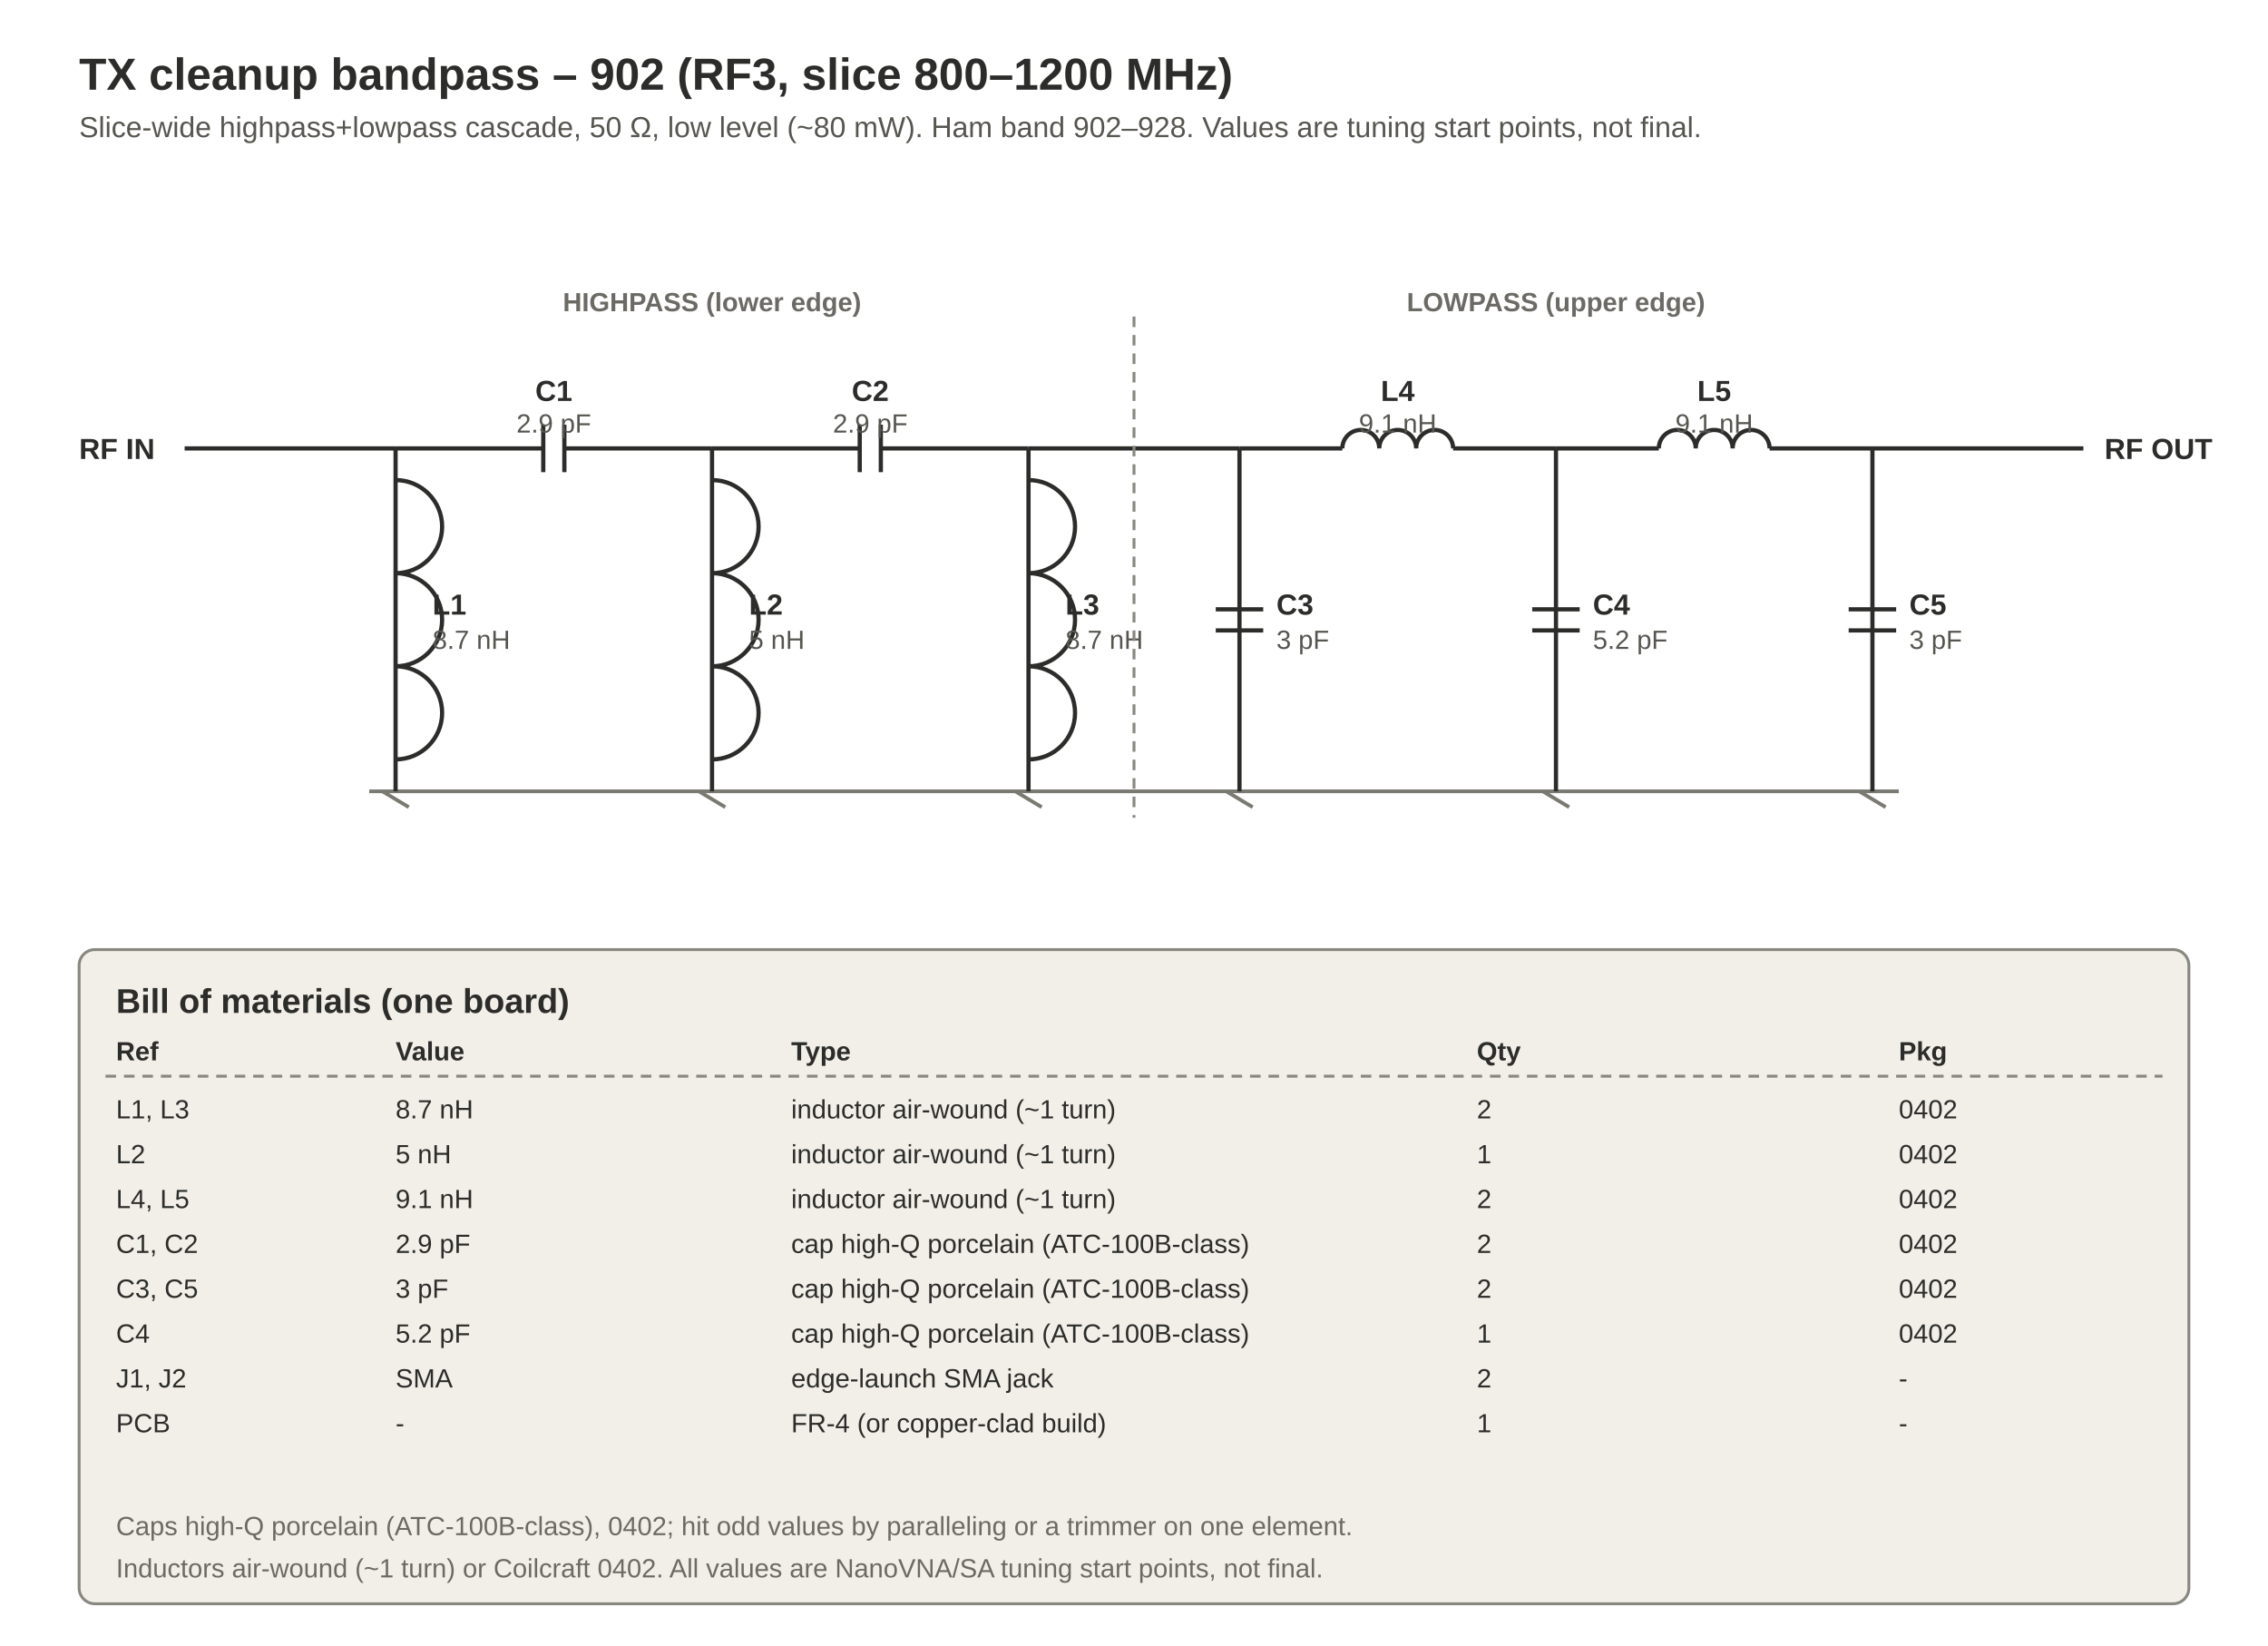
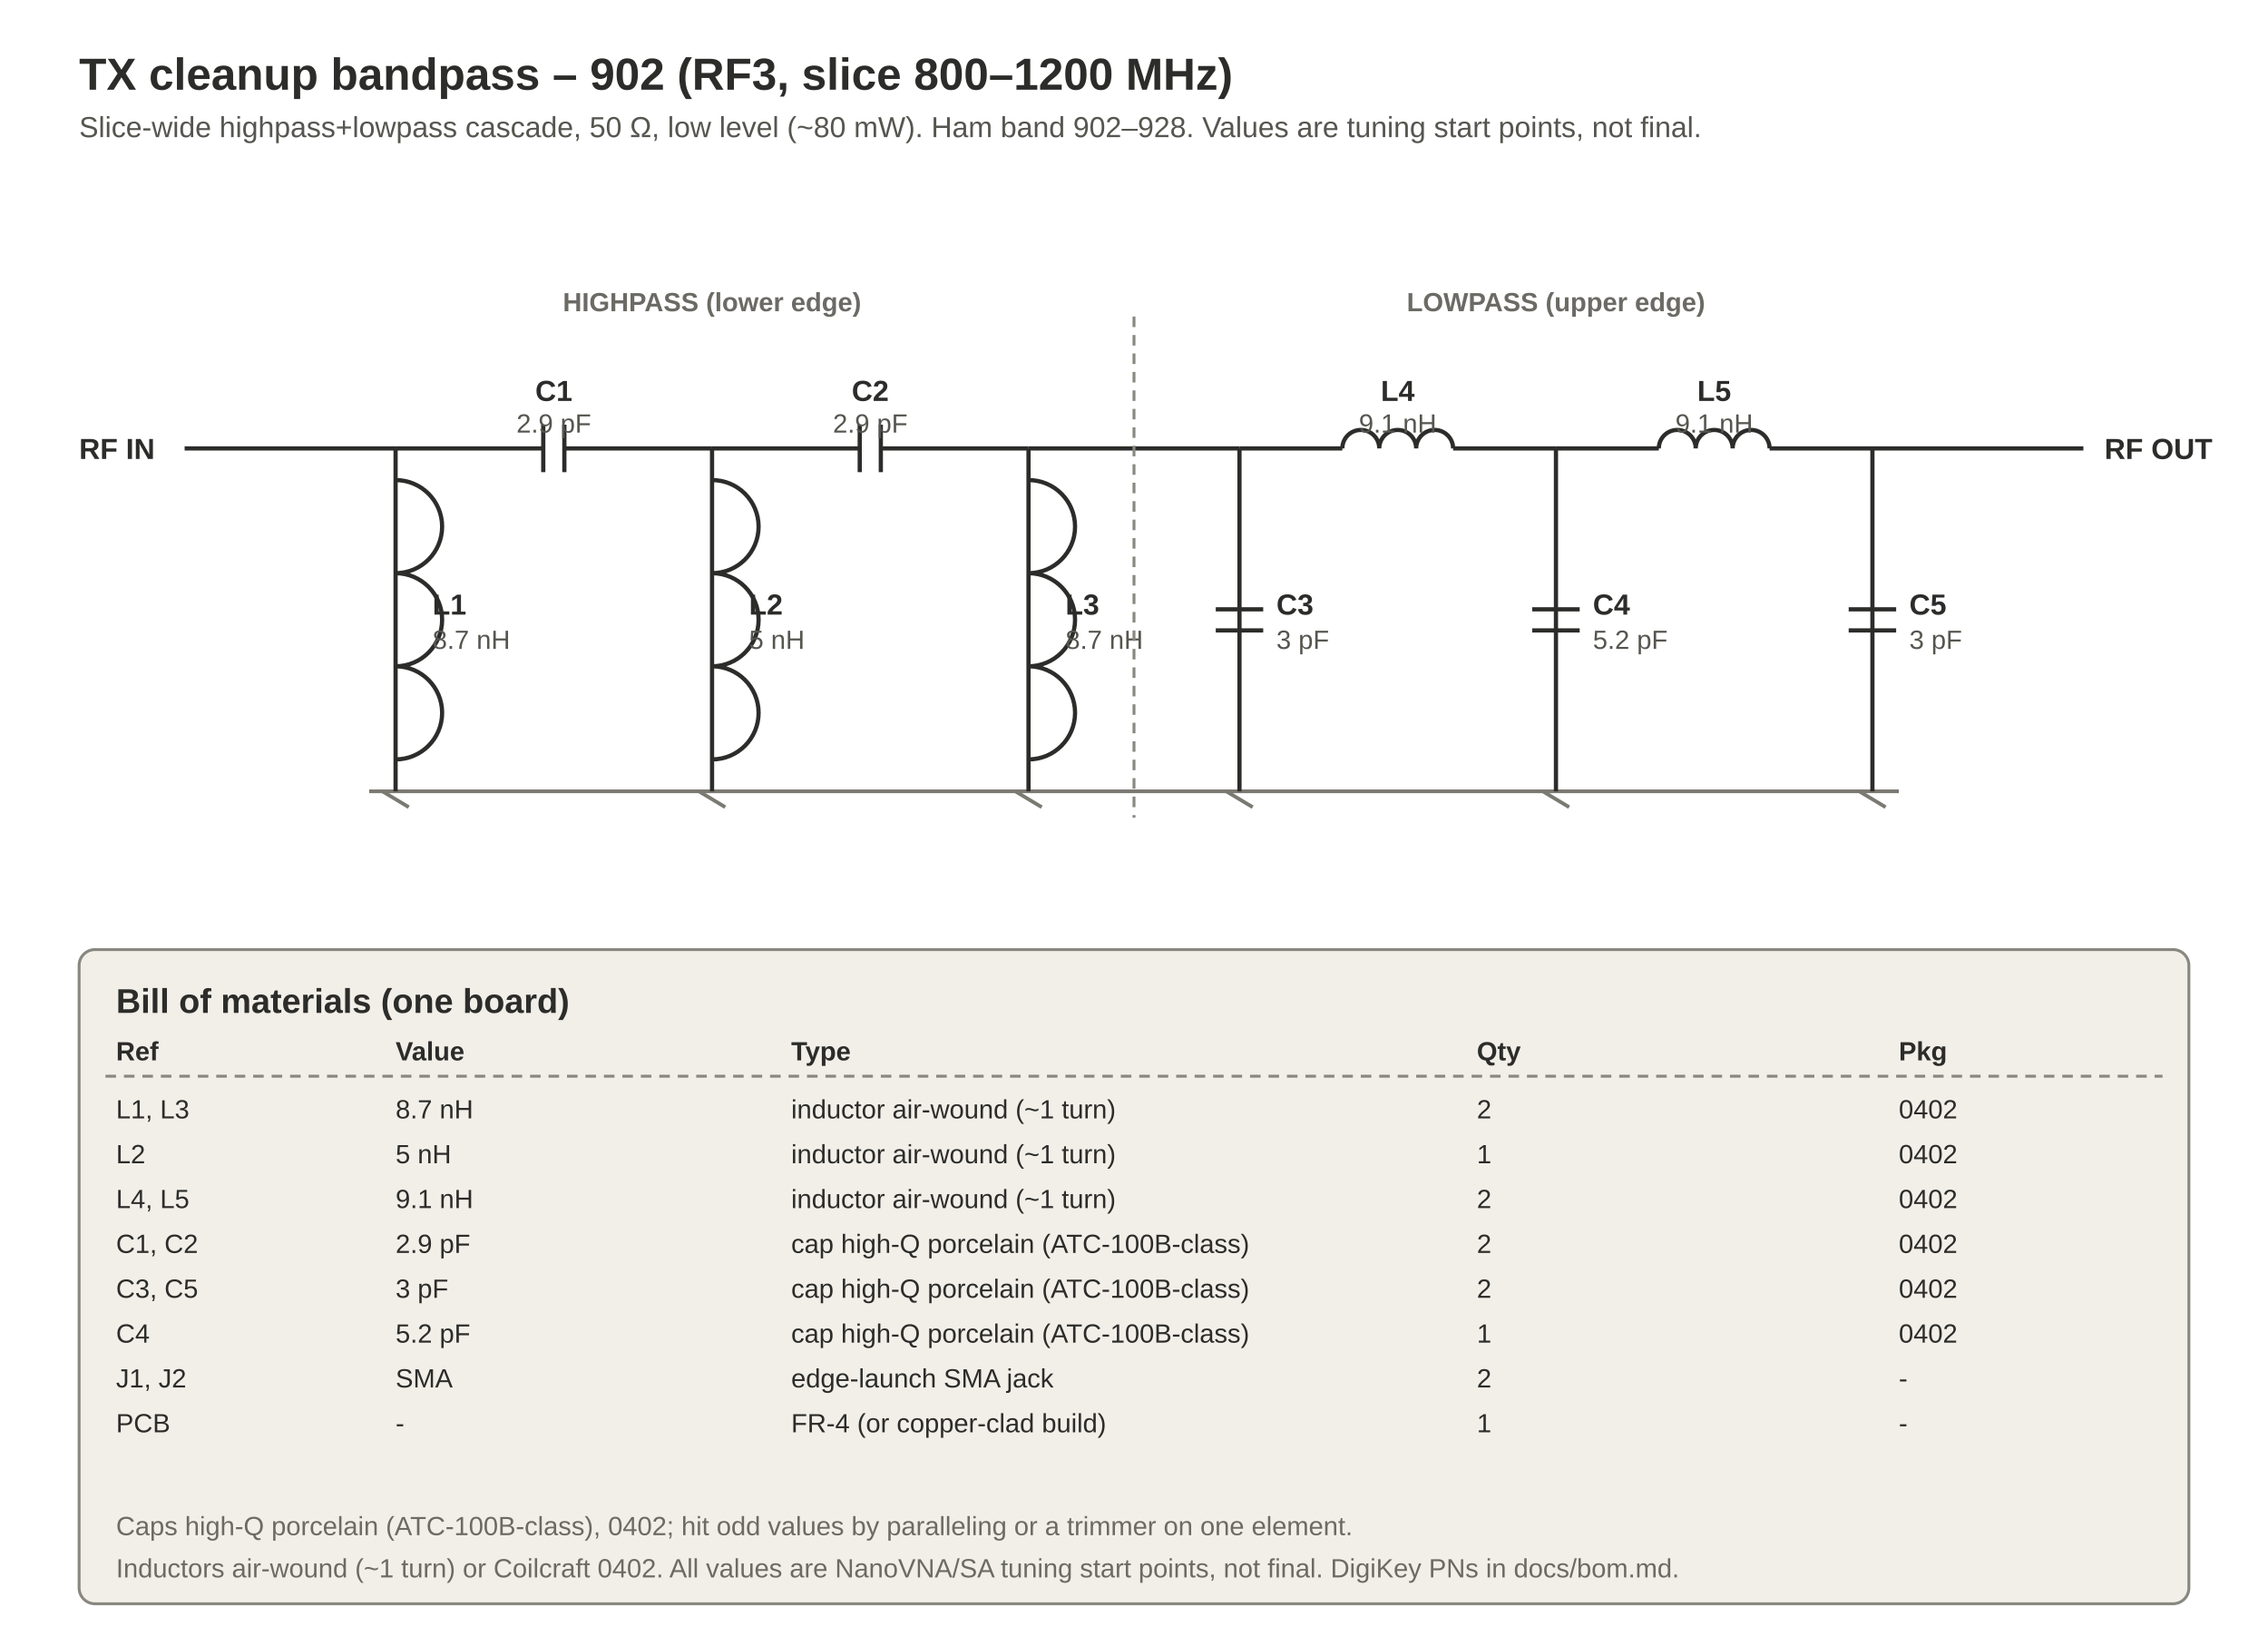
- <svg xmlns="http://www.w3.org/2000/svg" width="860" viewBox="0 0 860 624" role="img">
+ <svg xmlns="http://www.w3.org/2000/svg" width="1720" height="1248" viewBox="0 0 860 624" role="img">
  <style>text{font-family:Arial,Helvetica,sans-serif}.h1{font-size:17px;font-weight:700;fill:#2C2C2A}.h2{font-size:11px;fill:#56554f}.w{stroke:#2C2C2A;stroke-width:1.6;fill:none}.gnd{stroke:#7a7972;stroke-width:1.4}.lbl{font-size:11px;font-weight:600;fill:#2C2C2A}.val{font-size:10px;fill:#56554f}.sec{font-size:10px;font-weight:700;fill:#6b6a64}.port{font-size:11px;font-weight:700;fill:#2C2C2A}.cap2{font-size:10px;fill:#6b6a64}.th{font-size:10px;font-weight:700;fill:#2C2C2A}.td{font-size:10px;fill:#2C2C2A}.div{stroke:#888780;stroke-width:1.1;stroke-dasharray:4 3}.box{fill:#F1EFE8;stroke:#888780;stroke-width:1.1}</style>
  <text class="h1" x="30" y="34">TX cleanup bandpass – 902 (RF3, slice 800–1200 MHz)</text>
  <text class="h2" x="30" y="52">Slice-wide highpass+lowpass cascade, 50 Ω, low level (~80 mW). Ham band 902–928. Values are tuning start points, not final.</text>
  <text class="port" x="30" y="174">RF IN</text>
  <text class="port" x="798" y="174">RF OUT</text>
  <line x1="70" y1="170" x2="150" y2="170" class="w" />
  <line x1="150" y1="170" x2="206" y2="170" class="w" />
  <line x1="206" y1="161" x2="206" y2="179" class="w" />
  <line x1="214" y1="161" x2="214" y2="179" class="w" />
  <line x1="214" y1="170" x2="270" y2="170" class="w" />
  <text class="lbl" x="210" y="152" text-anchor="middle">C1</text>
  <text class="val" x="210" y="164" text-anchor="middle">2.9 pF</text>
  <line x1="270" y1="170" x2="326" y2="170" class="w" />
  <line x1="326" y1="161" x2="326" y2="179" class="w" />
  <line x1="334" y1="161" x2="334" y2="179" class="w" />
  <line x1="334" y1="170" x2="390" y2="170" class="w" />
  <text class="lbl" x="330" y="152" text-anchor="middle">C2</text>
  <text class="val" x="330" y="164" text-anchor="middle">2.9 pF</text>
  <line x1="390" y1="170" x2="470" y2="170" class="w" />
  <line x1="470" y1="170" x2="509" y2="170" class="w" />
  <path d="M509 170 a7 7 0 0 1 14 0 a7 7 0 0 1 14 0 a7 7 0 0 1 14 0" class="w" />
  <line x1="551" y1="170" x2="590" y2="170" class="w" />
  <text class="lbl" x="530" y="152" text-anchor="middle">L4</text>
  <text class="val" x="530" y="164" text-anchor="middle">9.1 nH</text>
  <line x1="590" y1="170" x2="629" y2="170" class="w" />
  <path d="M629 170 a7 7 0 0 1 14 0 a7 7 0 0 1 14 0 a7 7 0 0 1 14 0" class="w" />
  <line x1="671" y1="170" x2="710" y2="170" class="w" />
  <text class="lbl" x="650" y="152" text-anchor="middle">L5</text>
  <text class="val" x="650" y="164" text-anchor="middle">9.1 nH</text>
  <line x1="710" y1="170" x2="790" y2="170" class="w" />
  <line x1="140" y1="300" x2="720" y2="300" class="gnd" />
  <line x1="150" y1="170" x2="150" y2="300" class="w" />
  <path d="M150 182 a7 7 0 0 1 0 35.3 a7 7 0 0 1 0 35.3 a7 7 0 0 1 0 35.3" class="w" />
  <line x1="145" y1="300" x2="155" y2="306" class="gnd" />
  <text class="lbl" x="164" y="233">L1</text>
  <text class="val" x="164" y="246">8.7 nH</text>
  <line x1="270" y1="170" x2="270" y2="300" class="w" />
  <path d="M270 182 a7 7 0 0 1 0 35.3 a7 7 0 0 1 0 35.3 a7 7 0 0 1 0 35.3" class="w" />
  <line x1="265" y1="300" x2="275" y2="306" class="gnd" />
  <text class="lbl" x="284" y="233">L2</text>
  <text class="val" x="284" y="246">5 nH</text>
  <line x1="390" y1="170" x2="390" y2="300" class="w" />
  <path d="M390 182 a7 7 0 0 1 0 35.3 a7 7 0 0 1 0 35.3 a7 7 0 0 1 0 35.3" class="w" />
  <line x1="385" y1="300" x2="395" y2="306" class="gnd" />
  <text class="lbl" x="404" y="233">L3</text>
  <text class="val" x="404" y="246">8.7 nH</text>
  <line x1="470" y1="170" x2="470" y2="300" class="w" />
  <line x1="461" y1="231" x2="479" y2="231" class="w" />
  <line x1="461" y1="239" x2="479" y2="239" class="w" />
  <line x1="465" y1="300" x2="475" y2="306" class="gnd" />
  <text class="lbl" x="484" y="233">C3</text>
  <text class="val" x="484" y="246">3 pF</text>
  <line x1="590" y1="170" x2="590" y2="300" class="w" />
  <line x1="581" y1="231" x2="599" y2="231" class="w" />
  <line x1="581" y1="239" x2="599" y2="239" class="w" />
  <line x1="585" y1="300" x2="595" y2="306" class="gnd" />
  <text class="lbl" x="604" y="233">C4</text>
  <text class="val" x="604" y="246">5.2 pF</text>
  <line x1="710" y1="170" x2="710" y2="300" class="w" />
  <line x1="701" y1="231" x2="719" y2="231" class="w" />
  <line x1="701" y1="239" x2="719" y2="239" class="w" />
  <line x1="705" y1="300" x2="715" y2="306" class="gnd" />
  <text class="lbl" x="724" y="233">C5</text>
  <text class="val" x="724" y="246">3 pF</text>
  <line x1="430" y1="120" x2="430" y2="310" class="div" />
  <text class="sec" x="270" y="118" text-anchor="middle">HIGHPASS (lower edge)</text>
  <text class="sec" x="590" y="118" text-anchor="middle">LOWPASS (upper edge)</text>
  <rect class="box" x="30" y="360" width="800" height="248" rx="6" />
  <text class="h1" x="44" y="384" style="font-size:13px">Bill of materials (one board)</text>
  <text class="th" x="44" y="402">Ref</text>
  <text class="th" x="150" y="402">Value</text>
  <text class="th" x="300" y="402">Type</text>
  <text class="th" x="560" y="402">Qty</text>
  <text class="th" x="720" y="402">Pkg</text>
  <line x1="40" y1="408" x2="820" y2="408" class="div" />
  <text class="td" x="44" y="424">L1, L3</text>
  <text class="td" x="150" y="424">8.7 nH</text>
  <text class="td" x="300" y="424">inductor air-wound (~1 turn)</text>
  <text class="td" x="560" y="424">2</text>
  <text class="td" x="720" y="424">0402</text>
  <text class="td" x="44" y="441">L2</text>
  <text class="td" x="150" y="441">5 nH</text>
  <text class="td" x="300" y="441">inductor air-wound (~1 turn)</text>
  <text class="td" x="560" y="441">1</text>
  <text class="td" x="720" y="441">0402</text>
  <text class="td" x="44" y="458">L4, L5</text>
  <text class="td" x="150" y="458">9.1 nH</text>
  <text class="td" x="300" y="458">inductor air-wound (~1 turn)</text>
  <text class="td" x="560" y="458">2</text>
  <text class="td" x="720" y="458">0402</text>
  <text class="td" x="44" y="475">C1, C2</text>
  <text class="td" x="150" y="475">2.9 pF</text>
  <text class="td" x="300" y="475">cap high-Q porcelain (ATC-100B-class)</text>
  <text class="td" x="560" y="475">2</text>
  <text class="td" x="720" y="475">0402</text>
  <text class="td" x="44" y="492">C3, C5</text>
  <text class="td" x="150" y="492">3 pF</text>
  <text class="td" x="300" y="492">cap high-Q porcelain (ATC-100B-class)</text>
  <text class="td" x="560" y="492">2</text>
  <text class="td" x="720" y="492">0402</text>
  <text class="td" x="44" y="509">C4</text>
  <text class="td" x="150" y="509">5.2 pF</text>
  <text class="td" x="300" y="509">cap high-Q porcelain (ATC-100B-class)</text>
  <text class="td" x="560" y="509">1</text>
  <text class="td" x="720" y="509">0402</text>
  <text class="td" x="44" y="526">J1, J2</text>
  <text class="td" x="150" y="526">SMA</text>
  <text class="td" x="300" y="526">edge-launch SMA jack</text>
  <text class="td" x="560" y="526">2</text>
  <text class="td" x="720" y="526">-</text>
  <text class="td" x="44" y="543">PCB</text>
  <text class="td" x="150" y="543">-</text>
  <text class="td" x="300" y="543">FR-4 (or copper-clad build)</text>
  <text class="td" x="560" y="543">1</text>
  <text class="td" x="720" y="543">-</text>
  <text class="cap2" x="44" y="582">Caps high-Q porcelain (ATC-100B-class), 0402; hit odd values by paralleling or a trimmer on one element.</text>
-   <text class="cap2" x="44" y="598">Inductors air-wound (~1 turn) or Coilcraft 0402. All values are NanoVNA/SA tuning start points, not final.</text>
+   <text class="cap2" x="44" y="598">Inductors air-wound (~1 turn) or Coilcraft 0402. All values are NanoVNA/SA tuning start points, not final. DigiKey PNs in docs/bom.md.</text>
</svg>
